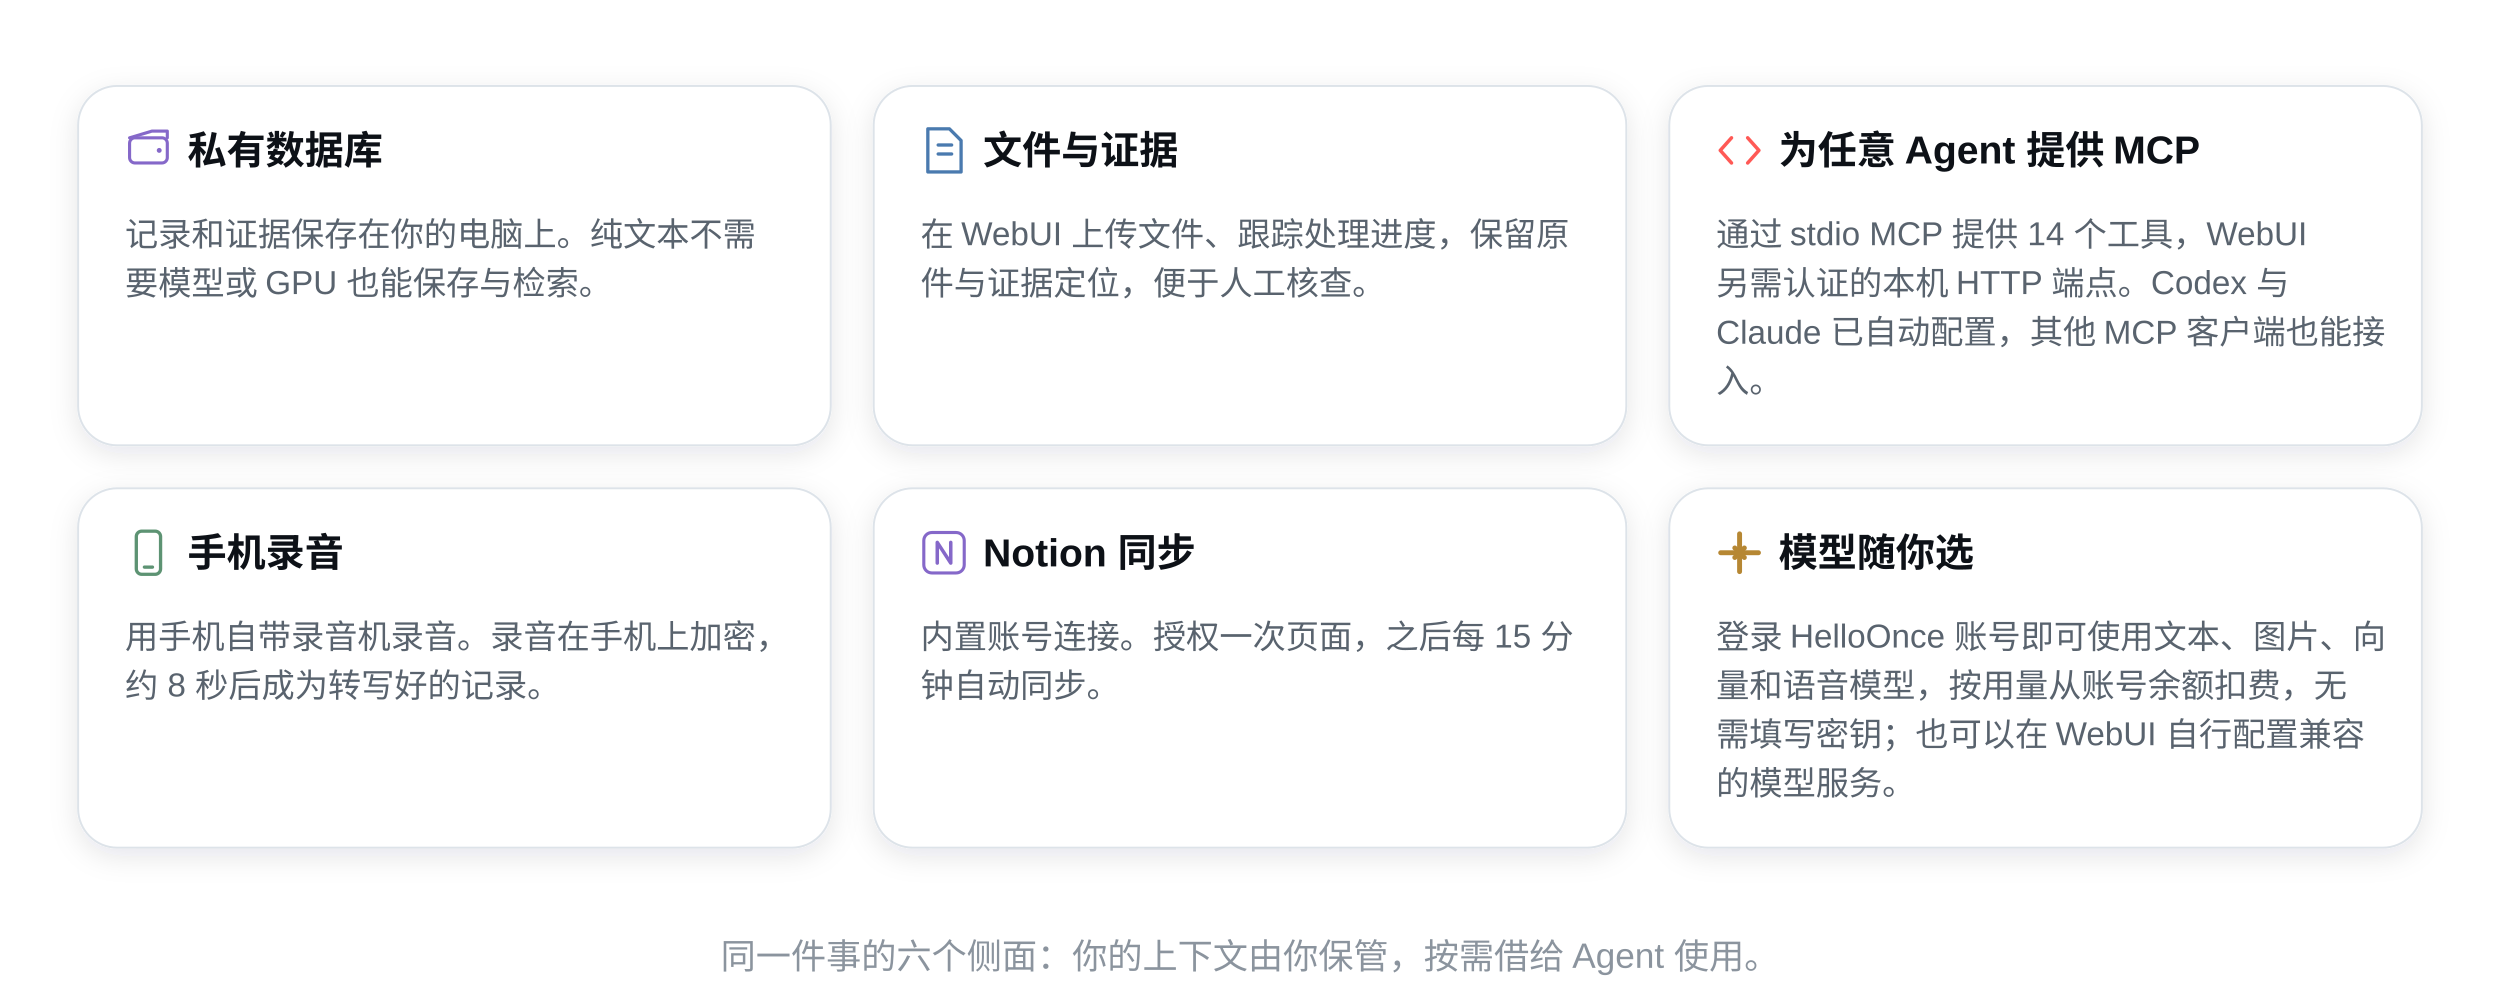
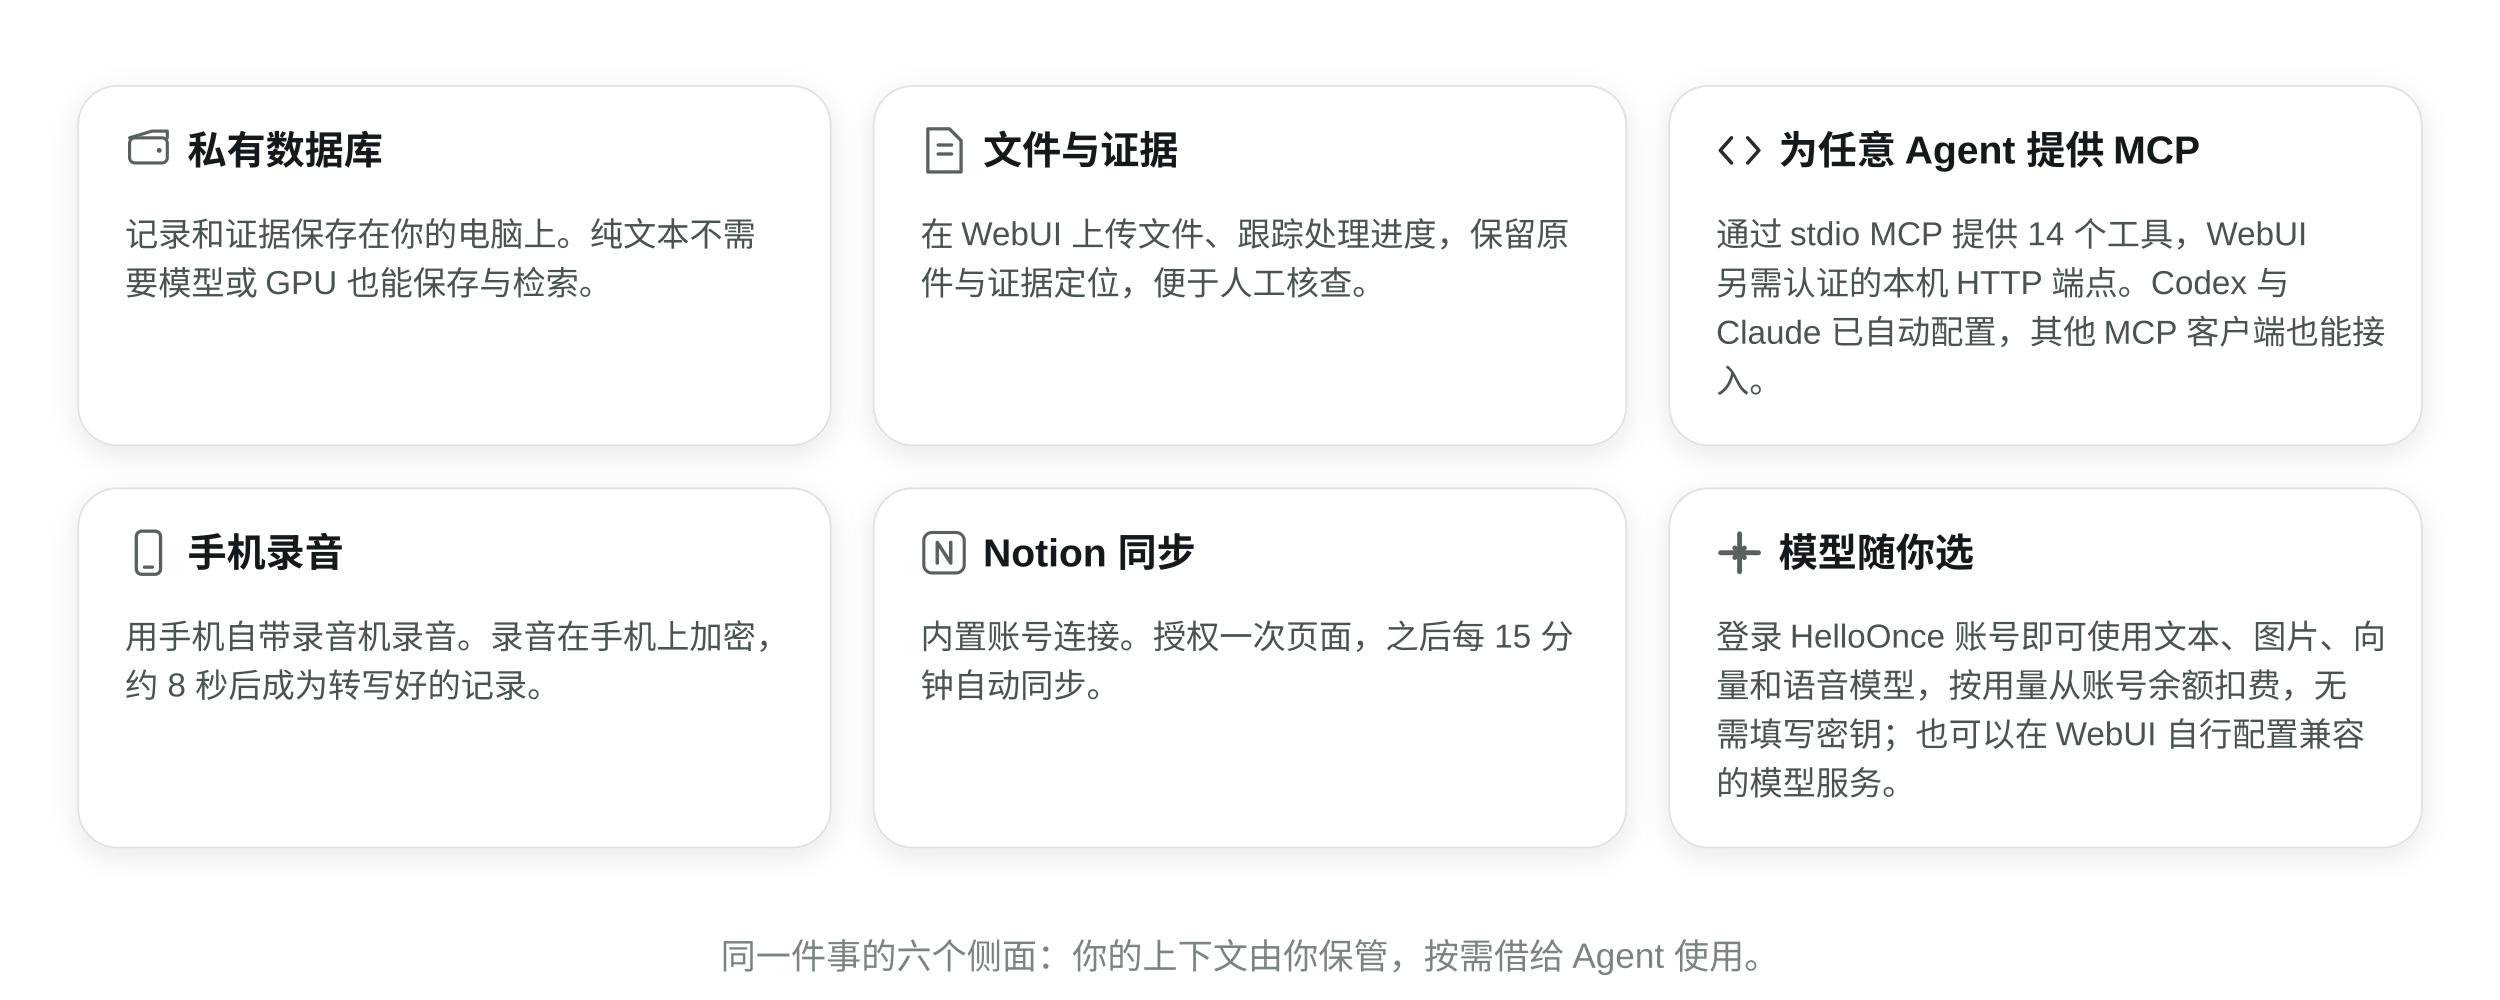
<svg xmlns="http://www.w3.org/2000/svg" viewBox="0 0 1280 512" width="1280" height="512" role="img" aria-label="六项能力：本机私有数据库、文件与证据、为任意 Agent 提供 MCP、手机录音、Notion 同步、可配置模型。">
  <defs>
    <radialGradient id="halo" cx="50%" cy="50%" r="50%">
-       <stop offset="0" stop-color="#FF7A70" stop-opacity=".55" />
-       <stop offset=".45" stop-color="#FF7A70" stop-opacity=".18" />
-       <stop offset="1" stop-color="#FF7A70" stop-opacity="0" />
+       <stop offset="0" stop-color="#8A908C" stop-opacity=".55" />
+       <stop offset=".45" stop-color="#8A908C" stop-opacity=".18" />
+       <stop offset="1" stop-color="#8A908C" stop-opacity="0" />
    </radialGradient>
    <linearGradient id="cardGrad" x1="0" y1="0" x2="0" y2="1">
      <stop offset="0" stop-color="#FFFFFF" />
      <stop offset="1" stop-color="#FFFFFF" />
    </linearGradient>
    <linearGradient id="cardAltGrad" x1="0" y1="0" x2="0" y2="1">
-       <stop offset="0" stop-color="#F6F8FA" />
-       <stop offset="1" stop-color="#F6F8FA" />
+       <stop offset="0" stop-color="#F4F3EF" />
+       <stop offset="1" stop-color="#F4F3EF" />
    </linearGradient>
    <filter id="soft" x="-30%" y="-30%" width="160%" height="180%">
-       <feDropShadow dx="0" dy="8" stdDeviation="14" flood-color="rgba(31,35,40,.13)" flood-opacity="1" />
+       <feDropShadow dx="0" dy="8" stdDeviation="14" flood-color="rgba(21,25,27,.12)" flood-opacity="1" />
    </filter>
    <filter id="softSm" x="-30%" y="-30%" width="160%" height="180%">
-       <feDropShadow dx="0" dy="4" stdDeviation="7" flood-color="rgba(31,35,40,.13)" flood-opacity=".8" />
+       <feDropShadow dx="0" dy="4" stdDeviation="7" flood-color="rgba(21,25,27,.12)" flood-opacity=".8" />
    </filter>
  </defs>
  <style>
  .s{font-family:-apple-system, BlinkMacSystemFont, 'Segoe UI Variable Display', 'Segoe UI', 'Helvetica Neue', Arial, 'Microsoft YaHei', 'PingFang SC', 'Hiragino Sans GB', 'Noto Sans CJK SC', sans-serif}
  .m{font-family:ui-monospace, SFMono-Regular, 'SF Mono', Menlo, Consolas, 'Liberation Mono', 'Microsoft YaHei', monospace}
  .rise{opacity:0;animation:rise .9s cubic-bezier(.16,.84,.32,1) both}
  @keyframes rise{from{opacity:0;transform:translateY(14px);filter:blur(6px)}to{opacity:1;transform:none;filter:blur(0)}}
  @keyframes breathe{0%,100%{opacity:.45;transform:scale(.96)}50%{opacity:.9;transform:scale(1.05)}}
  @keyframes breathe2{
    0%{opacity:.05;transform:scale(.93);animation-timing-function:cubic-bezier(.66,0,.34,1)}
    18%{opacity:.12;transform:scale(1.03);animation-timing-function:cubic-bezier(.37,0,.63,1)}
    34%{opacity:.07;transform:scale(.99);animation-timing-function:cubic-bezier(.45,0,.55,1)}
    57%{opacity:.15;transform:scale(1.085);animation-timing-function:cubic-bezier(.3,0,.7,1)}
    72%{opacity:.088;transform:scale(1.008);animation-timing-function:cubic-bezier(.6,0,.4,1)}
    88%{opacity:.126;transform:scale(1.052);animation-timing-function:cubic-bezier(.5,0,.5,1)}
    100%{opacity:.05;transform:scale(.93)}
  }
  @keyframes twinkle{0%,100%{opacity:.12}50%{opacity:.5}}
  .tw{animation:twinkle 9s ease-in-out infinite}
  .snr{animation:snr 5.4s cubic-bezier(.16,.84,.32,1) infinite;transform-box:fill-box;transform-origin:center}
  @keyframes snr{0%{transform:scale(.5);opacity:.55}65%{opacity:0}100%{transform:scale(1.6);opacity:0}}
  .swp{animation-timing-function:cubic-bezier(.83,0,.17,1);animation-iteration-count:infinite;opacity:0}
  .march{animation:march 1.65s linear infinite}
  .dp{animation:dotpulse 2.6s ease-in-out infinite}
  @keyframes dotpulse{0%,100%{opacity:.42}50%{opacity:1}}
  @keyframes march{to{stroke-dashoffset:-24}}
  .scan{animation:scan 4s cubic-bezier(.83,0,.17,1) infinite;opacity:0}
  @keyframes scan{0%{transform:translateX(0);opacity:0}8%{opacity:1}88%{opacity:1}100%{transform:translateX(1140px);opacity:0}}
  @media (prefers-reduced-motion: reduce){
    .rise{animation:none!important;opacity:1!important;filter:none!important;transform:none!important}
    .tw{animation:none!important;opacity:.55!important}
    .snr,.swp,.scan{animation:none!important;opacity:0!important}
    .march{animation:none!important}
    .dp{animation:none!important;opacity:1!important}
  }@keyframes swp{0%{transform:translateX(0);opacity:0}18%{opacity:1}82%{opacity:1}100%{transform:translateX(285.33px);opacity:0}}</style>
  <rect width="1280" height="512" fill="#FFFFFF" />
  <g filter="url(#softSm)">
-     <rect x="40" y="44" width="385.33" height="184" rx="20" fill="#FFFFFF" stroke="#DDE3E9" stroke-width="1" />
+     <rect x="40" y="44" width="385.33" height="184" rx="20" fill="#FFFFFF" stroke="#E2E2DD" stroke-width="1" />
  </g>
  <g transform="translate(76 77)" opacity=".92">
-     <g fill="none" stroke="#7B5BC4" stroke-width="1.6" stroke-linecap="round" stroke-linejoin="round">
+     <g fill="none" stroke="#4B5351" stroke-width="1.6" stroke-linecap="round" stroke-linejoin="round">
      <rect x="-9.66" y="-6.44" width="19.32" height="12.88" rx="2.76" />
      <path d="M-9.66 -6.44 l11.5 -3.45 h7.82 v3.45" />
-       <circle cx="5.52" cy="0" r="1.265" fill="#7B5BC4" stroke="none" />
+       <circle cx="5.52" cy="0" r="1.265" fill="#4B5351" stroke="none" />
    </g>
  </g>
-   <text x="96" y="84" font-size="20" font-weight="600" fill="#0D1117" class="s">私有数据库</text>
-   <text x="64" y="126" font-size="17" font-weight="400" fill="#59636E" class="s">记录和证据保存在你的电脑上。纯文本不需</text>
-   <text x="64" y="151" font-size="17" font-weight="400" fill="#59636E" class="s">要模型或 GPU 也能保存与检索。</text>
+   <text x="96" y="84" font-size="20" font-weight="600" fill="#15191B" class="s">私有数据库</text>
+   <text x="64" y="126" font-size="17" font-weight="400" fill="#4B5351" class="s">记录和证据保存在你的电脑上。纯文本不需</text>
+   <text x="64" y="151" font-size="17" font-weight="400" fill="#4B5351" class="s">要模型或 GPU 也能保存与检索。</text>
  <g filter="url(#softSm)">
-     <rect x="447.33" y="44" width="385.33" height="184" rx="20" fill="#FFFFFF" stroke="#DDE3E9" stroke-width="1" />
+     <rect x="447.33" y="44" width="385.33" height="184" rx="20" fill="#FFFFFF" stroke="#E2E2DD" stroke-width="1" />
  </g>
  <g transform="translate(483.3333 77)" opacity=".92">
-     <g fill="none" stroke="#3B6FA8" stroke-width="1.7" stroke-linecap="round" stroke-linejoin="round">
+     <g fill="none" stroke="#4B5351" stroke-width="1.7" stroke-linecap="round" stroke-linejoin="round">
      <path d="M-8.28 -11.04 h11.04 l5.98 5.98 v16.1 h-17.02 z" />
      <path d="M-2.99 -2.76 h6.9 M-2.99 1.84 h6.9" />
    </g>
  </g>
-   <text x="503.33" y="84" font-size="20" font-weight="600" fill="#0D1117" class="s">文件与证据</text>
-   <text x="471.33" y="126" font-size="17" font-weight="400" fill="#59636E" class="s">在 WebUI 上传文件、跟踪处理进度，保留原</text>
-   <text x="471.33" y="151" font-size="17" font-weight="400" fill="#59636E" class="s">件与证据定位，便于人工核查。</text>
+   <text x="503.33" y="84" font-size="20" font-weight="600" fill="#15191B" class="s">文件与证据</text>
+   <text x="471.33" y="126" font-size="17" font-weight="400" fill="#4B5351" class="s">在 WebUI 上传文件、跟踪处理进度，保留原</text>
+   <text x="471.33" y="151" font-size="17" font-weight="400" fill="#4B5351" class="s">件与证据定位，便于人工核查。</text>
  <g filter="url(#softSm)">
-     <rect x="854.67" y="44" width="385.33" height="184" rx="20" fill="#FFFFFF" stroke="#DDE3E9" stroke-width="1" />
+     <rect x="854.67" y="44" width="385.33" height="184" rx="20" fill="#FFFFFF" stroke="#E2E2DD" stroke-width="1" />
  </g>
  <g transform="translate(890.6667 77)" opacity=".92">
-     <g fill="none" stroke="#FF4B47" stroke-width="1.8" stroke-linecap="round" stroke-linejoin="round">
+     <g fill="none" stroke="#15191B" stroke-width="1.8" stroke-linecap="round" stroke-linejoin="round">
      <path d="M-4.14 -6.44 l-5.75 6.44 l5.75 6.44" />
      <path d="M4.14 -6.44 l5.75 6.44 l-5.75 6.44" />
    </g>
  </g>
-   <text x="910.67" y="84" font-size="20" font-weight="600" fill="#0D1117" class="s">为任意 Agent 提供 MCP</text>
-   <text x="878.67" y="126" font-size="17" font-weight="400" fill="#59636E" class="s">通过 stdio MCP 提供 14 个工具，WebUI</text>
-   <text x="878.67" y="151" font-size="17" font-weight="400" fill="#59636E" class="s">另需认证的本机 HTTP 端点。Codex 与</text>
-   <text x="878.67" y="176" font-size="17" font-weight="400" fill="#59636E" class="s">Claude 已自动配置，其他 MCP 客户端也能接</text>
-   <text x="878.67" y="201" font-size="17" font-weight="400" fill="#59636E" class="s">入。</text>
+   <text x="910.67" y="84" font-size="20" font-weight="600" fill="#15191B" class="s">为任意 Agent 提供 MCP</text>
+   <text x="878.67" y="126" font-size="17" font-weight="400" fill="#4B5351" class="s">通过 stdio MCP 提供 14 个工具，WebUI</text>
+   <text x="878.67" y="151" font-size="17" font-weight="400" fill="#4B5351" class="s">另需认证的本机 HTTP 端点。Codex 与</text>
+   <text x="878.67" y="176" font-size="17" font-weight="400" fill="#4B5351" class="s">Claude 已自动配置，其他 MCP 客户端也能接</text>
+   <text x="878.67" y="201" font-size="17" font-weight="400" fill="#4B5351" class="s">入。</text>
  <g filter="url(#softSm)">
-     <rect x="40" y="250" width="385.33" height="184" rx="20" fill="#FFFFFF" stroke="#DDE3E9" stroke-width="1" />
+     <rect x="40" y="250" width="385.33" height="184" rx="20" fill="#FFFFFF" stroke="#E2E2DD" stroke-width="1" />
  </g>
  <g transform="translate(76 283)" opacity=".92">
-     <g fill="none" stroke="#4F8A67" stroke-width="1.7" stroke-linecap="round">
+     <g fill="none" stroke="#4B5351" stroke-width="1.7" stroke-linecap="round">
      <rect x="-6.21" y="-11.04" width="12.42" height="22.08" rx="2.76" />
      <path d="M-2.07 7.36 h4.14" />
    </g>
  </g>
-   <text x="96" y="290" font-size="20" font-weight="600" fill="#0D1117" class="s">手机录音</text>
-   <text x="64" y="332" font-size="17" font-weight="400" fill="#59636E" class="s">用手机自带录音机录音。录音在手机上加密，</text>
-   <text x="64" y="357" font-size="17" font-weight="400" fill="#59636E" class="s">约 8 秒后成为转写好的记录。</text>
+   <text x="96" y="290" font-size="20" font-weight="600" fill="#15191B" class="s">手机录音</text>
+   <text x="64" y="332" font-size="17" font-weight="400" fill="#4B5351" class="s">用手机自带录音机录音。录音在手机上加密，</text>
+   <text x="64" y="357" font-size="17" font-weight="400" fill="#4B5351" class="s">约 8 秒后成为转写好的记录。</text>
  <g filter="url(#softSm)">
-     <rect x="447.33" y="250" width="385.33" height="184" rx="20" fill="#FFFFFF" stroke="#DDE3E9" stroke-width="1" />
+     <rect x="447.33" y="250" width="385.33" height="184" rx="20" fill="#FFFFFF" stroke="#E2E2DD" stroke-width="1" />
  </g>
  <g transform="translate(483.3333 283)" opacity=".92">
    <g>
-       <rect x="-10.35" y="-10.35" width="20.7" height="20.7" rx="4.14" fill="none" stroke="#7B5BC4" stroke-width="1.6" />
-       <path d="M-3.45 5.29 v-10.58 l6.9 10.58 v-10.58" fill="none" stroke="#7B5BC4" stroke-width="1.8" stroke-linecap="round" stroke-linejoin="round" />
+       <rect x="-10.35" y="-10.35" width="20.7" height="20.7" rx="4.14" fill="none" stroke="#4B5351" stroke-width="1.6" />
+       <path d="M-3.45 5.29 v-10.58 l6.9 10.58 v-10.58" fill="none" stroke="#4B5351" stroke-width="1.8" stroke-linecap="round" stroke-linejoin="round" />
    </g>
  </g>
-   <text x="503.33" y="290" font-size="20" font-weight="600" fill="#0D1117" class="s">Notion 同步</text>
-   <text x="471.33" y="332" font-size="17" font-weight="400" fill="#59636E" class="s">内置账号连接。授权一次页面，之后每 15 分</text>
-   <text x="471.33" y="357" font-size="17" font-weight="400" fill="#59636E" class="s">钟自动同步。</text>
+   <text x="503.33" y="290" font-size="20" font-weight="600" fill="#15191B" class="s">Notion 同步</text>
+   <text x="471.33" y="332" font-size="17" font-weight="400" fill="#4B5351" class="s">内置账号连接。授权一次页面，之后每 15 分</text>
+   <text x="471.33" y="357" font-size="17" font-weight="400" fill="#4B5351" class="s">钟自动同步。</text>
  <g filter="url(#softSm)">
-     <rect x="854.67" y="250" width="385.33" height="184" rx="20" fill="#FFFFFF" stroke="#DDE3E9" stroke-width="1" />
+     <rect x="854.67" y="250" width="385.33" height="184" rx="20" fill="#FFFFFF" stroke="#E2E2DD" stroke-width="1" />
  </g>
  <g transform="translate(890.6667 283)" opacity=".92">
    <g>
-       <line x1="0" y1="0" x2="0" y2="-9.66" stroke="#B07D22" stroke-width="2.53" stroke-linecap="round" />
-       <line x1="0" y1="0" x2="2.44" y2="-2.44" stroke="#B07D22" stroke-width="2.53" stroke-linecap="round" />
-       <line x1="0" y1="0" x2="9.66" y2="0" stroke="#B07D22" stroke-width="2.53" stroke-linecap="round" />
-       <line x1="0" y1="0" x2="2.44" y2="2.44" stroke="#B07D22" stroke-width="2.53" stroke-linecap="round" />
-       <line x1="0" y1="0" x2="0" y2="9.66" stroke="#B07D22" stroke-width="2.53" stroke-linecap="round" />
-       <line x1="0" y1="0" x2="-2.44" y2="2.44" stroke="#B07D22" stroke-width="2.53" stroke-linecap="round" />
-       <line x1="0" y1="0" x2="-9.66" y2="0" stroke="#B07D22" stroke-width="2.53" stroke-linecap="round" />
-       <line x1="0" y1="0" x2="-2.44" y2="-2.44" stroke="#B07D22" stroke-width="2.53" stroke-linecap="round" />
+       <line x1="0" y1="0" x2="0" y2="-9.66" stroke="#4B5351" stroke-width="2.53" stroke-linecap="round" />
+       <line x1="0" y1="0" x2="2.44" y2="-2.44" stroke="#4B5351" stroke-width="2.53" stroke-linecap="round" />
+       <line x1="0" y1="0" x2="9.66" y2="0" stroke="#4B5351" stroke-width="2.53" stroke-linecap="round" />
+       <line x1="0" y1="0" x2="2.44" y2="2.44" stroke="#4B5351" stroke-width="2.53" stroke-linecap="round" />
+       <line x1="0" y1="0" x2="0" y2="9.66" stroke="#4B5351" stroke-width="2.53" stroke-linecap="round" />
+       <line x1="0" y1="0" x2="-2.44" y2="2.44" stroke="#4B5351" stroke-width="2.53" stroke-linecap="round" />
+       <line x1="0" y1="0" x2="-9.66" y2="0" stroke="#4B5351" stroke-width="2.53" stroke-linecap="round" />
+       <line x1="0" y1="0" x2="-2.44" y2="-2.44" stroke="#4B5351" stroke-width="2.53" stroke-linecap="round" />
    </g>
  </g>
-   <text x="910.67" y="290" font-size="20" font-weight="600" fill="#0D1117" class="s">模型随你选</text>
-   <text x="878.67" y="332" font-size="17" font-weight="400" fill="#59636E" class="s">登录 HelloOnce 账号即可使用文本、图片、向</text>
-   <text x="878.67" y="357" font-size="17" font-weight="400" fill="#59636E" class="s">量和语音模型，按用量从账号余额扣费，无</text>
-   <text x="878.67" y="382" font-size="17" font-weight="400" fill="#59636E" class="s">需填写密钥；也可以在 WebUI 自行配置兼容</text>
-   <text x="878.67" y="407" font-size="17" font-weight="400" fill="#59636E" class="s">的模型服务。</text>
-   <text x="640" y="496" font-size="18" font-weight="400" fill="#8B949E" text-anchor="middle" class="s">同一件事的六个侧面：你的上下文由你保管，按需借给 Agent 使用。</text>
+   <text x="910.67" y="290" font-size="20" font-weight="600" fill="#15191B" class="s">模型随你选</text>
+   <text x="878.67" y="332" font-size="17" font-weight="400" fill="#4B5351" class="s">登录 HelloOnce 账号即可使用文本、图片、向</text>
+   <text x="878.67" y="357" font-size="17" font-weight="400" fill="#4B5351" class="s">量和语音模型，按用量从账号余额扣费，无</text>
+   <text x="878.67" y="382" font-size="17" font-weight="400" fill="#4B5351" class="s">需填写密钥；也可以在 WebUI 自行配置兼容</text>
+   <text x="878.67" y="407" font-size="17" font-weight="400" fill="#4B5351" class="s">的模型服务。</text>
+   <text x="640" y="496" font-size="18" font-weight="400" fill="#7C8481" text-anchor="middle" class="s">同一件事的六个侧面：你的上下文由你保管，按需借给 Agent 使用。</text>
</svg>
